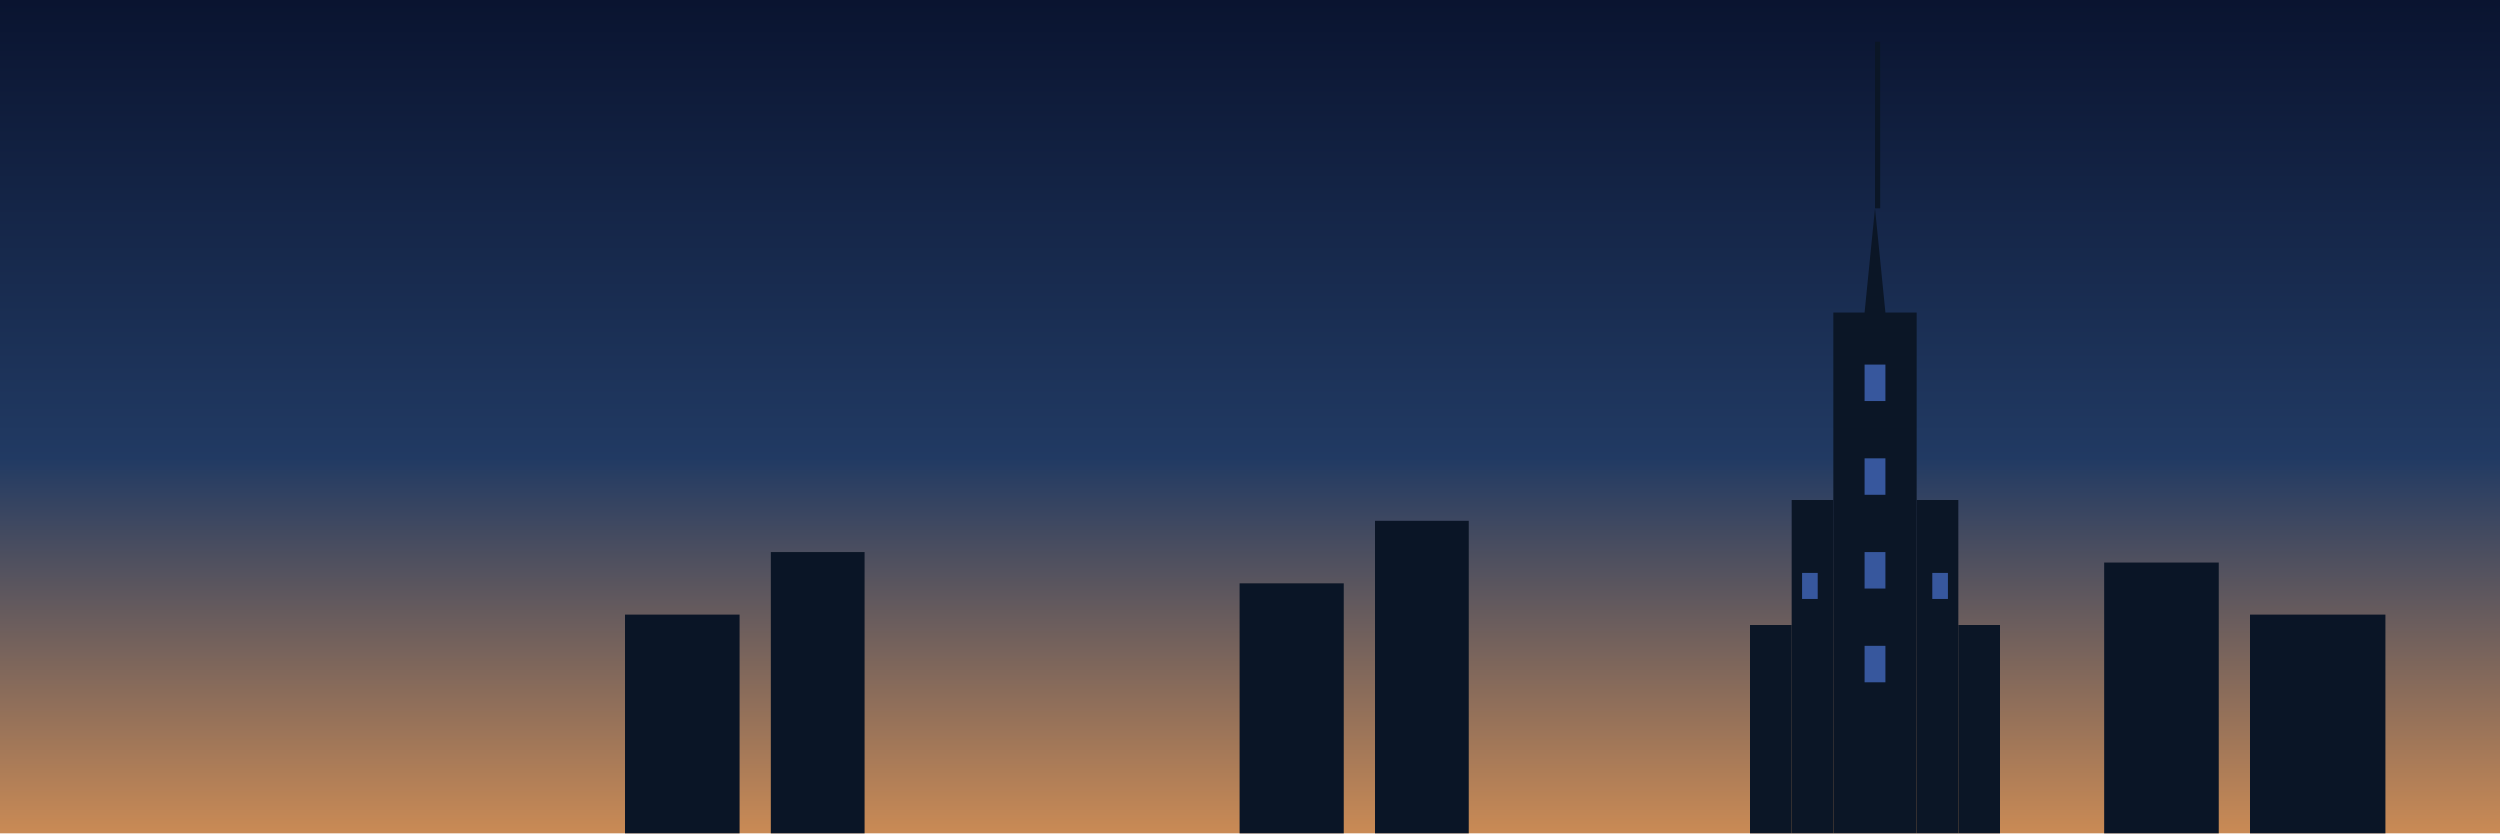
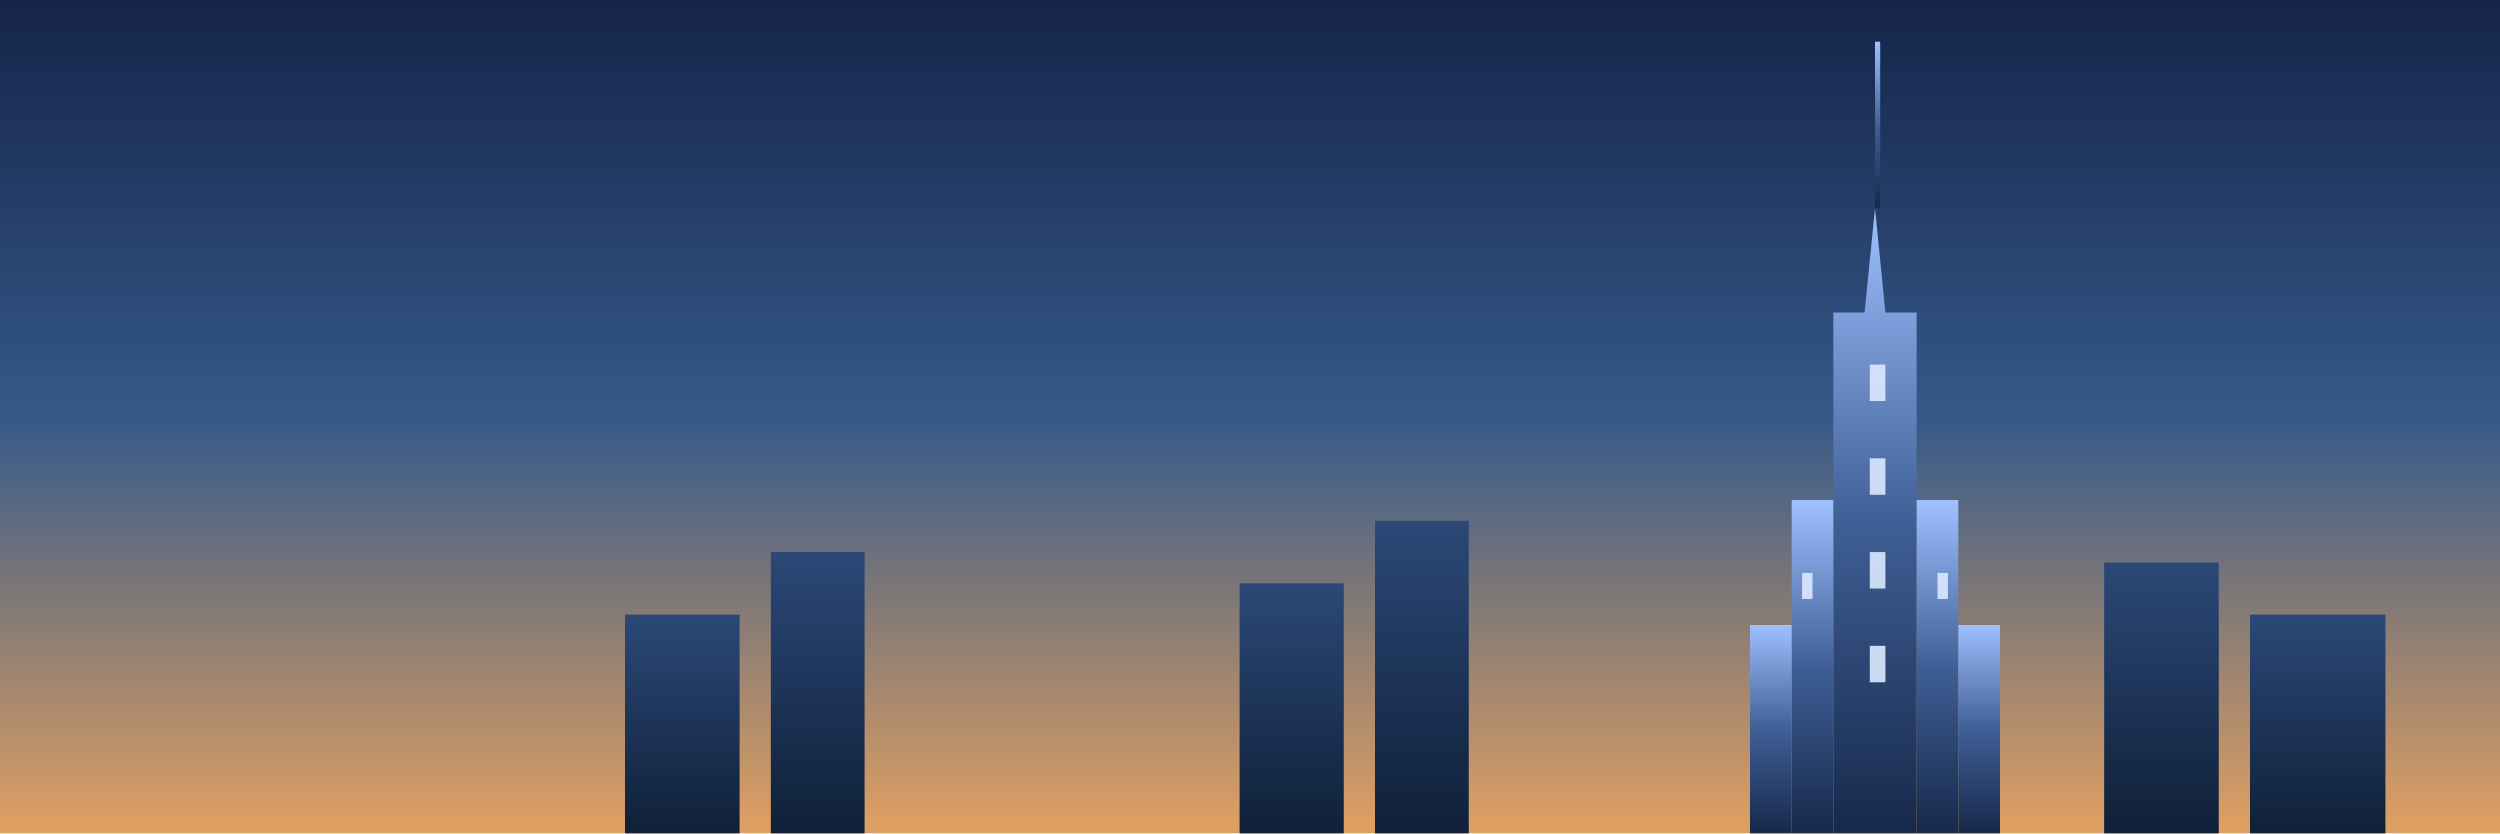
<svg xmlns="http://www.w3.org/2000/svg" width="480" height="160" viewBox="0 0 480 160" preserveAspectRatio="xMidYMid slice" role="img" aria-label="Burj Khalifa dominating the Dubai skyline">
  <defs>
    <linearGradient id="sky" x1="0" y1="0" x2="0" y2="1">
-       <stop offset="0" stop-color="#0a1430" />
-       <stop offset="0.55" stop-color="#213a63" />
-       <stop offset="1" stop-color="#c98a55" />
+       <stop offset="0" stop-color="#152449" />
+       <stop offset="0.5" stop-color="#345989" />
+       <stop offset="1" stop-color="#e0a061" />
+     </linearGradient>
+     <linearGradient id="bldg" x1="0" y1="0" x2="0" y2="1">
+       <stop offset="0" stop-color="#2b4877" />
+       <stop offset="1" stop-color="#0f2038" />
+     </linearGradient>
+     <linearGradient id="burj" x1="0" y1="0" x2="0" y2="1">
+       <stop offset="0" stop-color="#9fc0ff" />
+       <stop offset="0.5" stop-color="#3f5f96" />
+       <stop offset="1" stop-color="#16294a" />
    </linearGradient>
  </defs>
  <rect width="480" height="160" fill="url(#sky)" />
-   <g fill="#0a1526">
+   <g fill="url(#bldg)">
    <rect x="120" y="118" width="22" height="42" />
    <rect x="148" y="106" width="18" height="54" />
    <rect x="238" y="112" width="20" height="48" />
    <rect x="264" y="100" width="18" height="60" />
    <rect x="404" y="108" width="22" height="52" />
    <rect x="432" y="118" width="26" height="42" />
  </g>
-   <g fill="#0b1626">
+   <g fill="url(#burj)">
    <path d="M352 160 L352 60 L358 60 L360 40 L362 60 L368 60 L368 160 Z" />
    <path d="M360 40 L360 8 L361 8 L361 40 Z" />
    <rect x="344" y="96" width="8" height="64" />
    <rect x="368" y="96" width="8" height="64" />
    <rect x="336" y="120" width="8" height="40" />
    <rect x="376" y="120" width="8" height="40" />
  </g>
-   <g fill="#5b8cff" opacity="0.55">
-     <rect x="358" y="70" width="4" height="7" />
-     <rect x="358" y="88" width="4" height="7" />
-     <rect x="358" y="106" width="4" height="7" />
-     <rect x="358" y="124" width="4" height="7" />
-     <rect x="346" y="110" width="3" height="5" />
-     <rect x="371" y="110" width="3" height="5" />
+   <g fill="#dce9ff" opacity="0.9">
+     <rect x="359" y="70" width="3" height="7" />
+     <rect x="359" y="88" width="3" height="7" />
+     <rect x="359" y="106" width="3" height="7" />
+     <rect x="359" y="124" width="3" height="7" />
+     <rect x="346" y="110" width="2" height="5" />
+     <rect x="372" y="110" width="2" height="5" />
  </g>
</svg>
